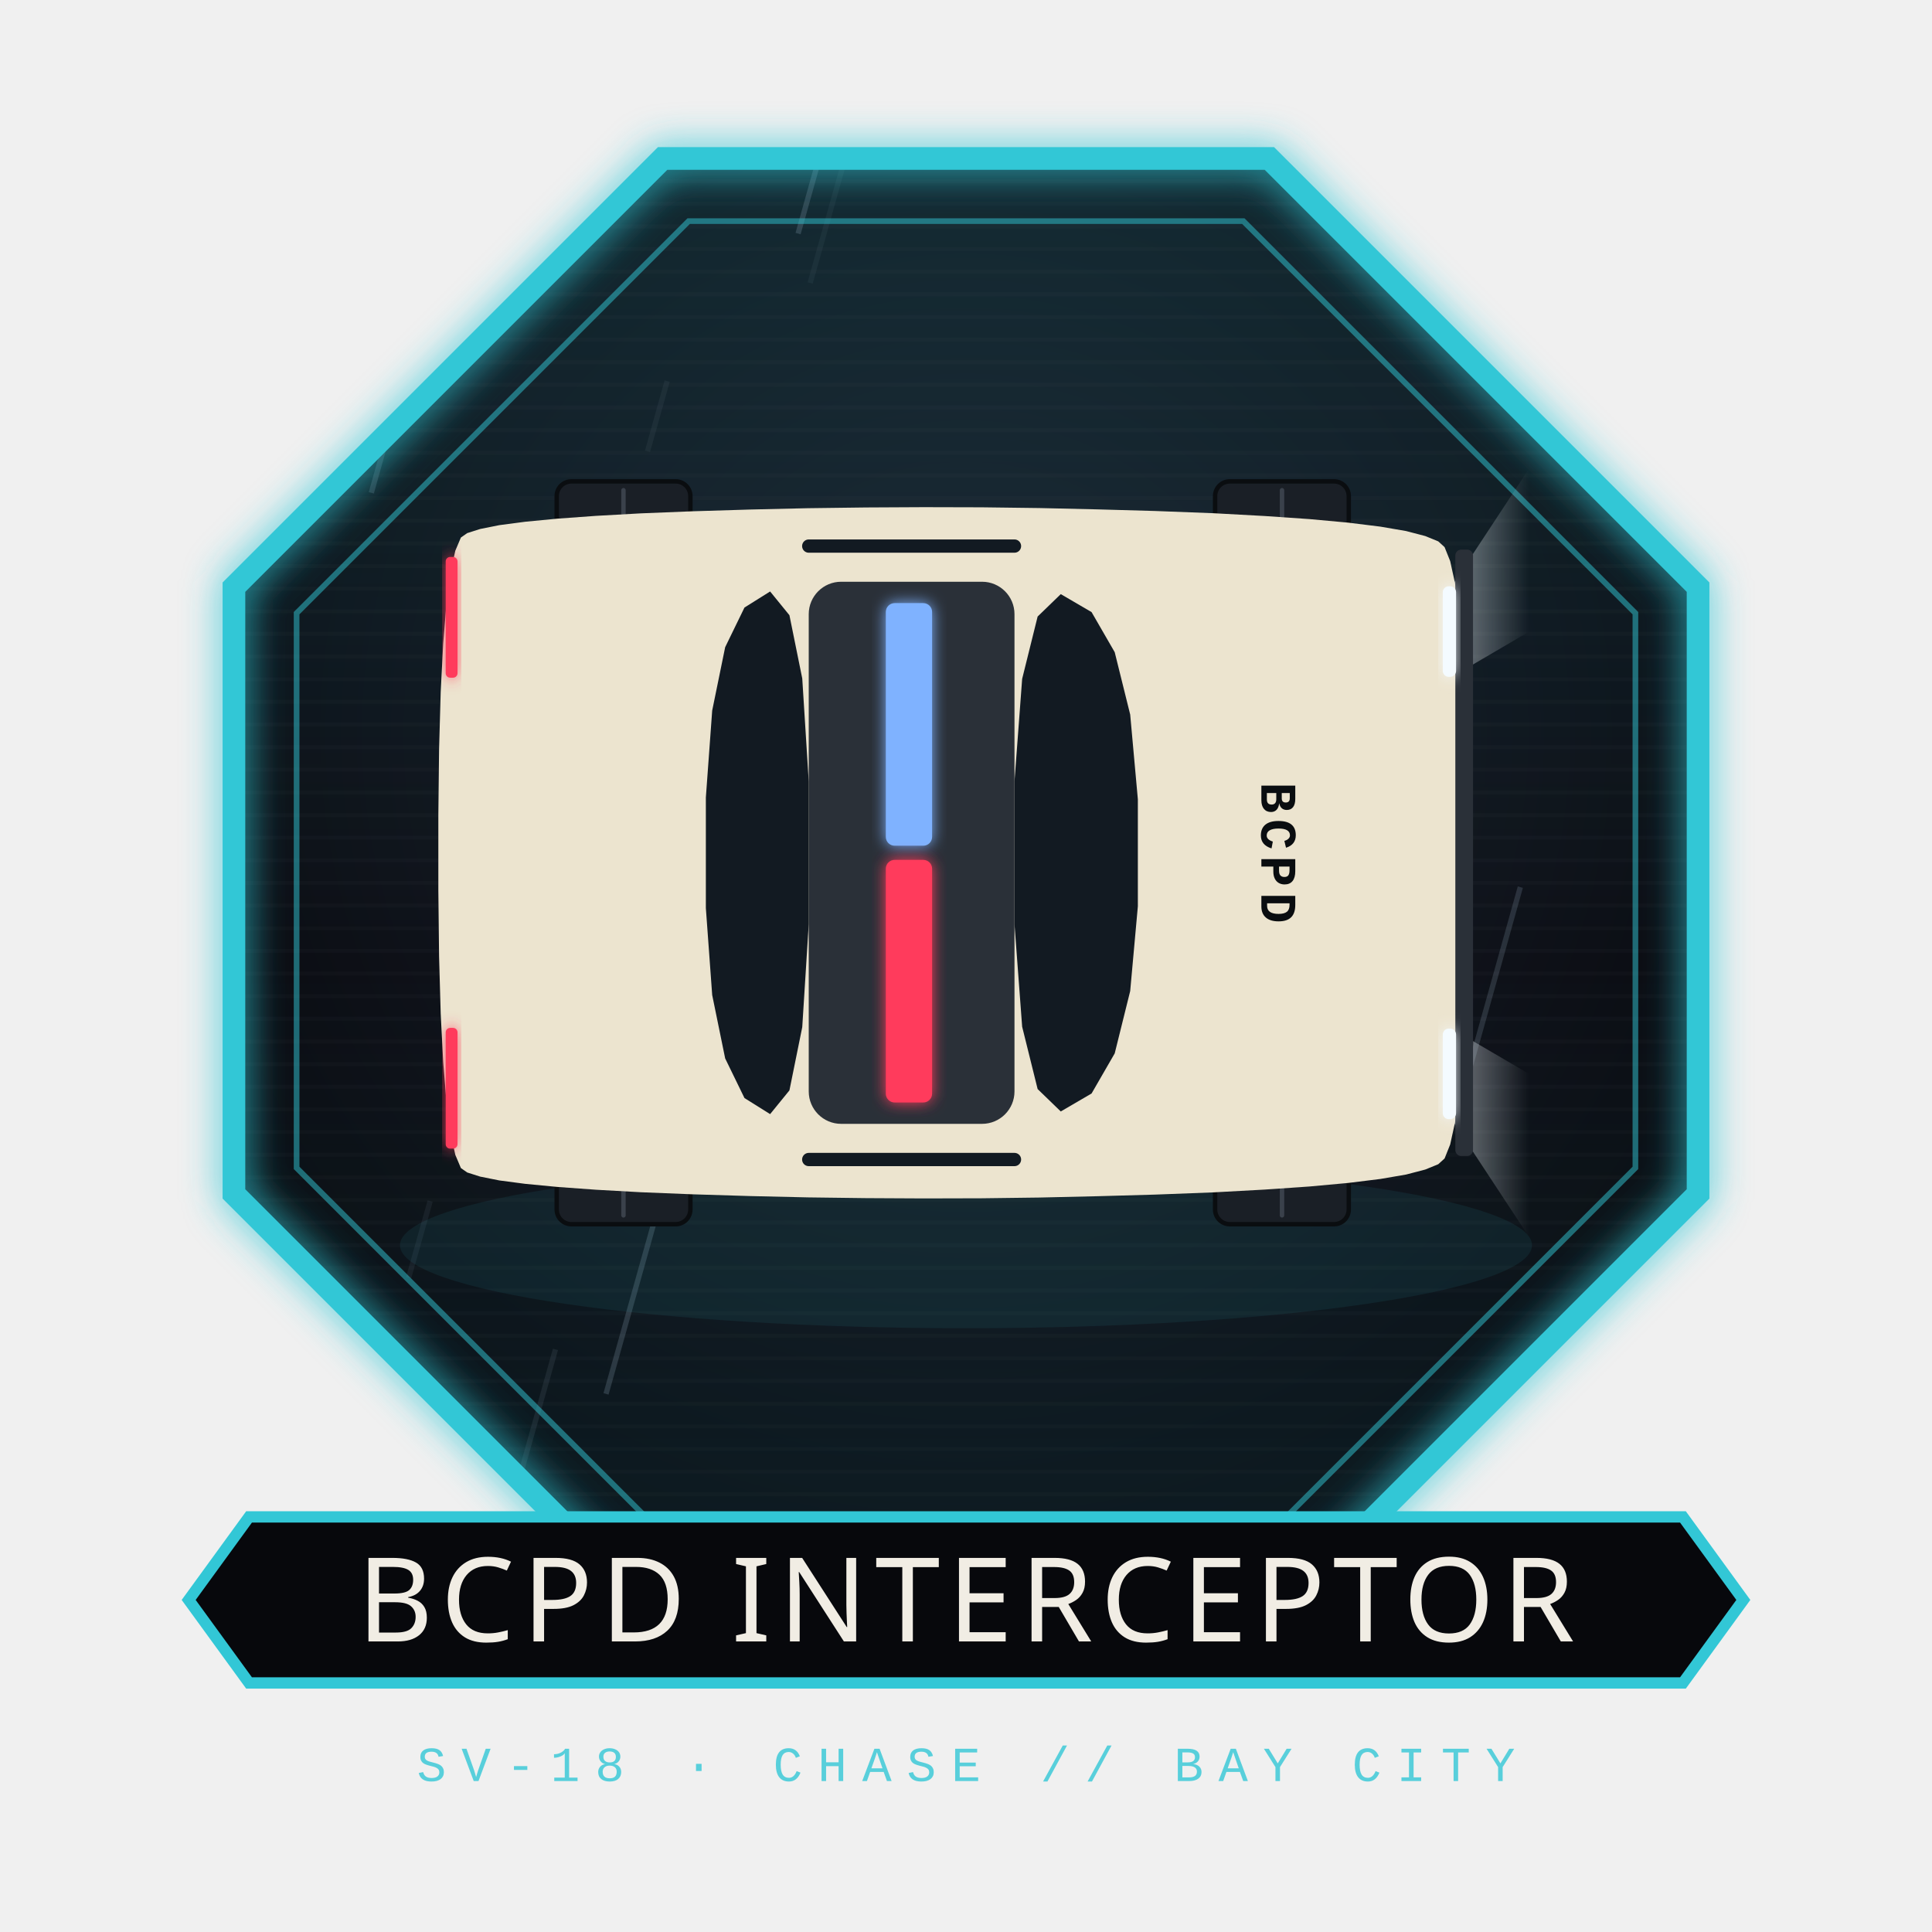
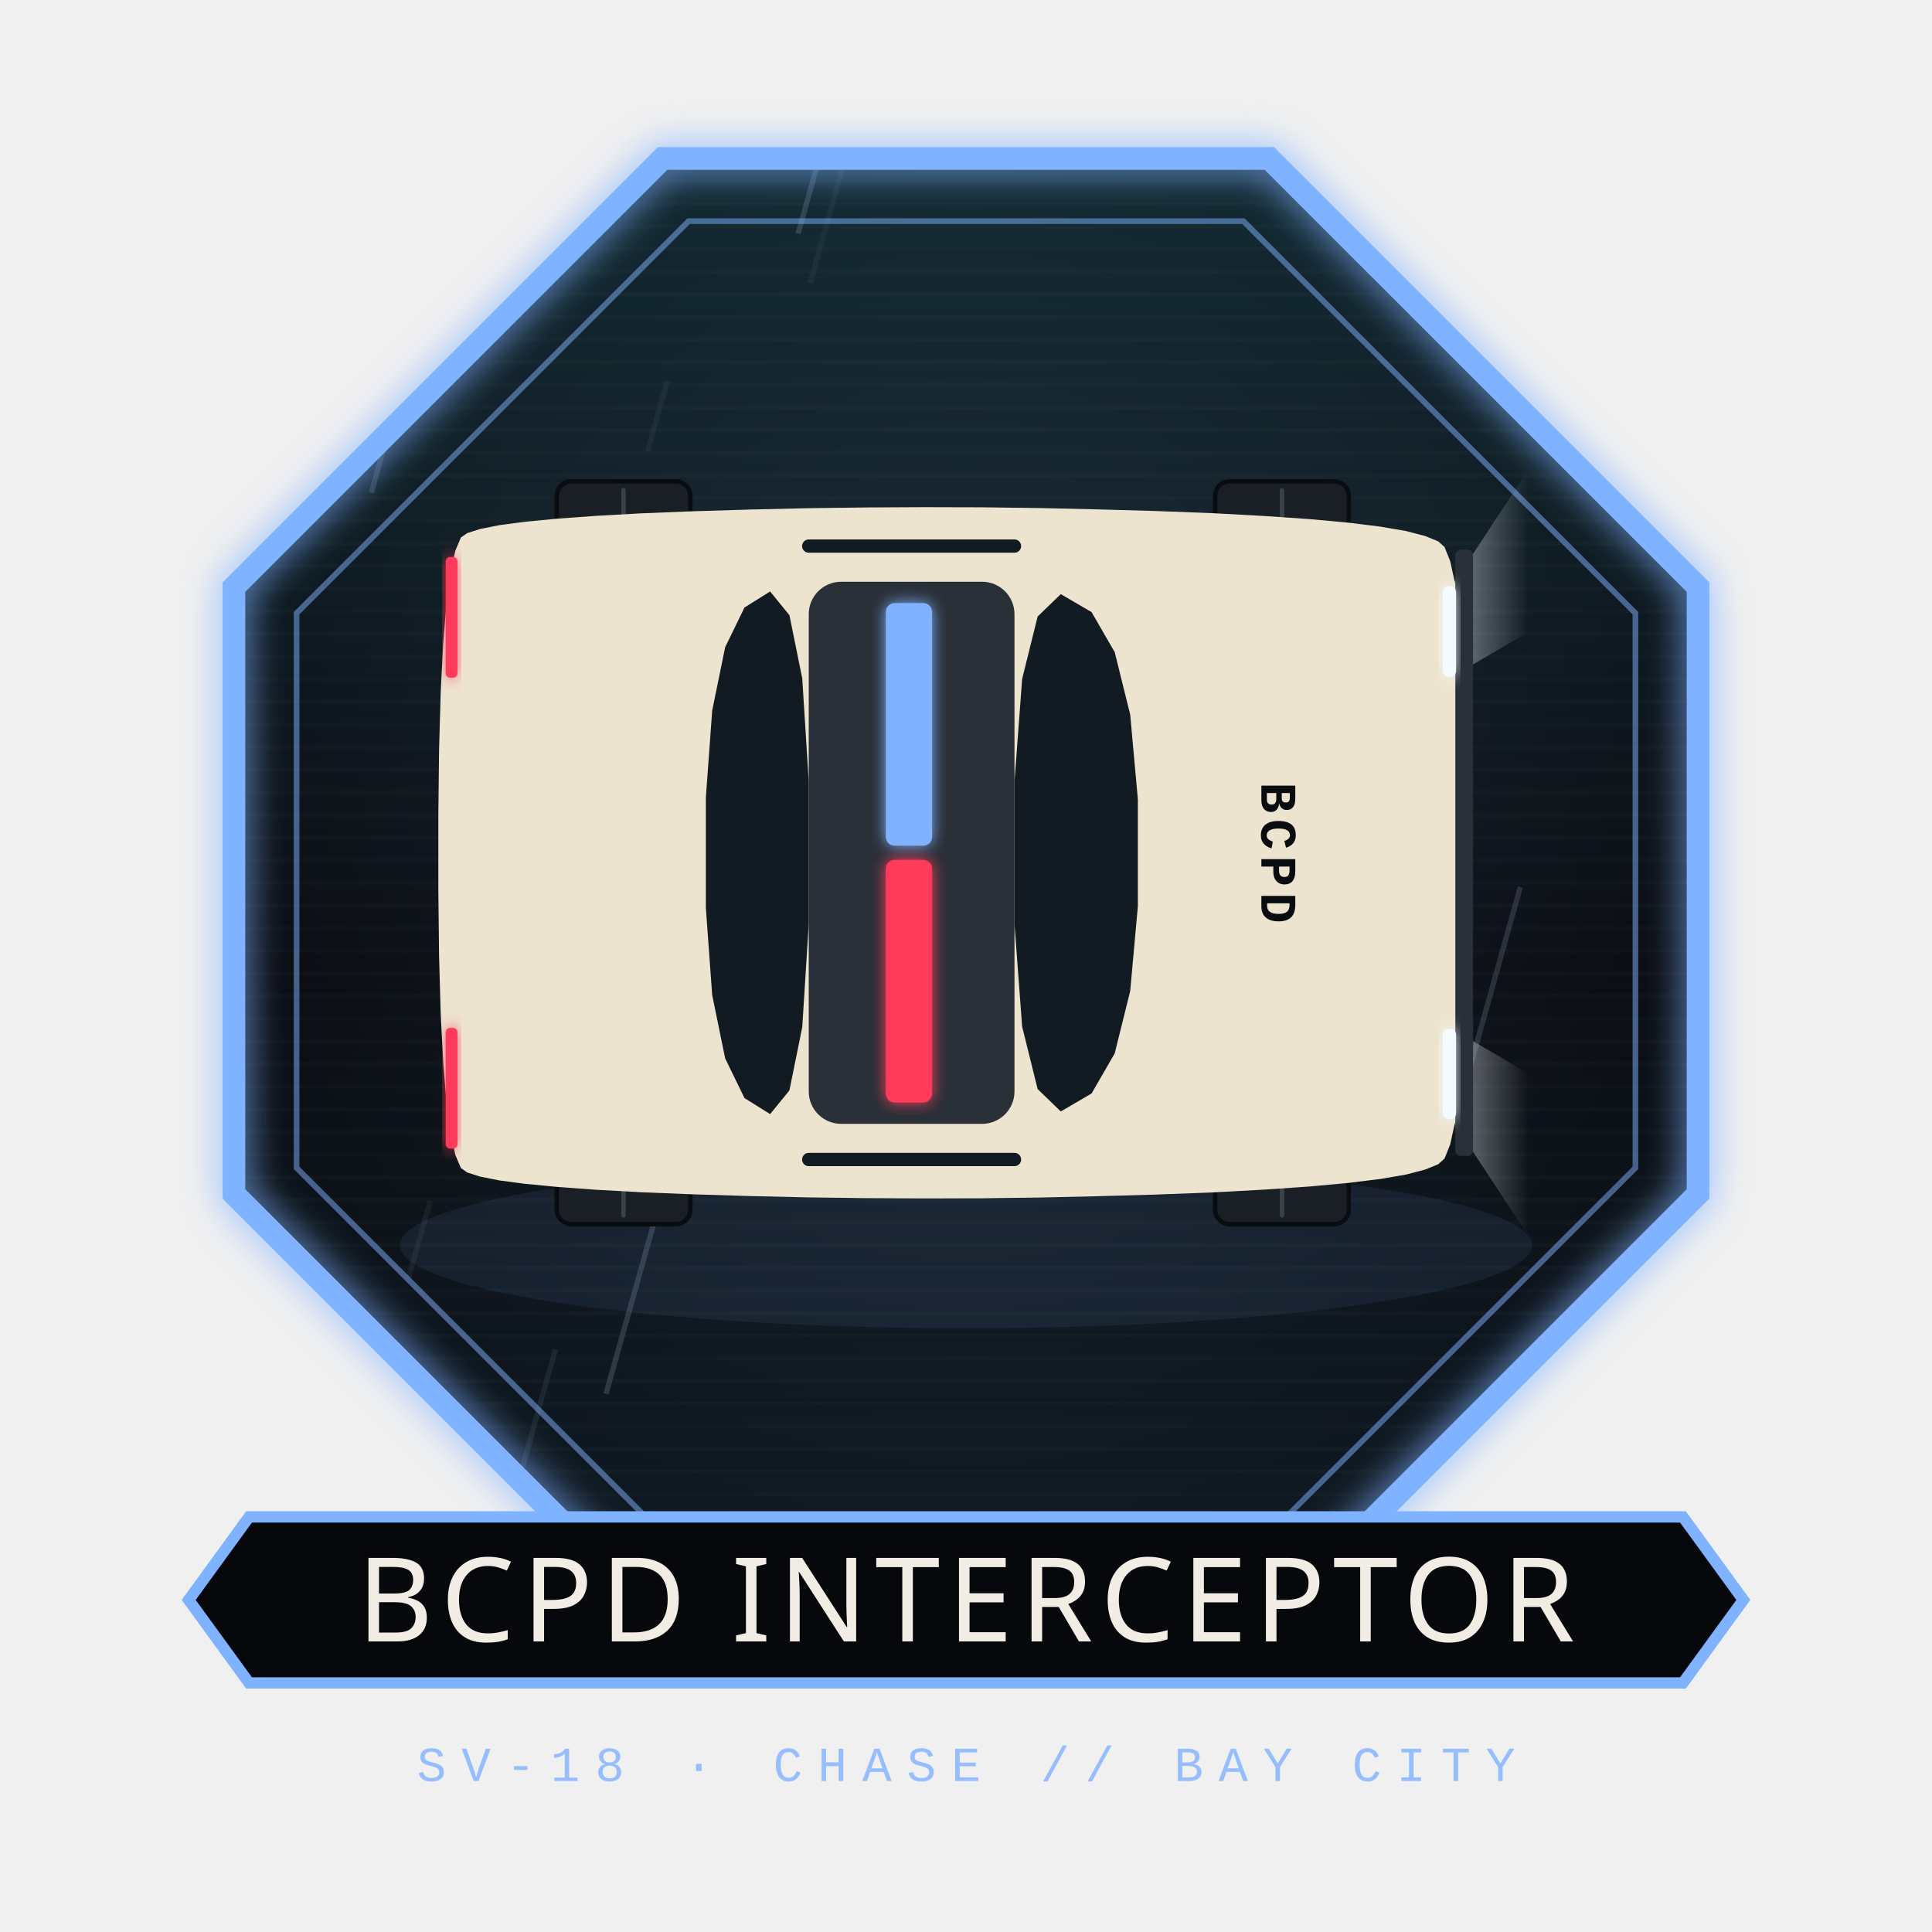
<svg xmlns="http://www.w3.org/2000/svg" viewBox="0 0 512 512" width="512" height="512">
  <defs>
    <filter id="blur">
      <feGaussianBlur stdDeviation="5" />
    </filter>
    <linearGradient id="beam" x1="0" y1="1" x2="0" y2="0">
      <stop offset="0" stop-color="#f4fbff" stop-opacity=".55" />
      <stop offset="1" stop-color="#f4fbff" stop-opacity="0" />
    </linearGradient>
    <radialGradient id="bg" cx="50%" cy="38%" r="70%">
      <stop offset="0" stop-color="#1a1f2b" />
      <stop offset=".55" stop-color="#0b0d13" />
      <stop offset="1" stop-color="#030305" />
    </radialGradient>
    <linearGradient id="haze" x1="0" y1="0" x2="0" y2="1">
      <stop offset="0" stop-color="#32c7d6" stop-opacity=".16" />
      <stop offset=".5" stop-color="#32c7d6" stop-opacity="0" />
-       <stop offset="1" stop-color="#32c7d6" stop-opacity=".14" />
+       <stop offset="1" stop-color="#7fb2ff" stop-opacity=".14" />
    </linearGradient>
    <filter id="glow" x="-30%" y="-30%" width="160%" height="160%">
      <feGaussianBlur stdDeviation="5" result="b" />
      <feMerge>
        <feMergeNode in="b" />
        <feMergeNode in="SourceGraphic" />
      </feMerge>
    </filter>
    <filter id="soft" x="-30%" y="-30%" width="160%" height="160%">
      <feGaussianBlur stdDeviation="2.2" result="b" />
      <feMerge>
        <feMergeNode in="b" />
        <feMergeNode in="b" />
        <feMergeNode in="SourceGraphic" />
      </feMerge>
    </filter>
    <clipPath id="clip">
      <polygon points="450.0,316.4 336.4,430.0 175.6,430.0 62.0,316.4 62.0,155.6 175.6,42.0 336.4,42.0 450.0,155.6" />
    </clipPath>
-     <style>.g{fill:#0d1018;stroke:#32c7d6;stroke-width:4.5;stroke-linejoin:round;stroke-linecap:round}.s{fill:none;stroke:#32c7d6;stroke-width:4.5;stroke-linejoin:round;stroke-linecap:round}.f{fill:#32c7d6;stroke:none}.d{fill:none;stroke:#32c7d6;stroke-width:2;opacity:.55;stroke-linecap:round}</style>
+     <style>.g{fill:#0d1018;stroke:#7fb2ff;stroke-width:4.5;stroke-linejoin:round;stroke-linecap:round}.s{fill:none;stroke:#7fb2ff;stroke-width:4.5;stroke-linejoin:round;stroke-linecap:round}.f{fill:#7fb2ff;stroke:none}.d{fill:none;stroke:#7fb2ff;stroke-width:2;opacity:.55;stroke-linecap:round}</style>
  </defs>
  <g clip-path="url(#clip)">
    <rect width="512" height="512" fill="url(#bg)" />
    <rect width="512" height="512" fill="url(#haze)" />
    <g opacity=".5">
      <line x1="0" y1="6" x2="512" y2="6" stroke="#ffffff" stroke-width="1" opacity=".035" />
      <line x1="0" y1="12" x2="512" y2="12" stroke="#ffffff" stroke-width="1" opacity=".035" />
      <line x1="0" y1="18" x2="512" y2="18" stroke="#ffffff" stroke-width="1" opacity=".035" />
      <line x1="0" y1="24" x2="512" y2="24" stroke="#ffffff" stroke-width="1" opacity=".035" />
      <line x1="0" y1="30" x2="512" y2="30" stroke="#ffffff" stroke-width="1" opacity=".035" />
      <line x1="0" y1="36" x2="512" y2="36" stroke="#ffffff" stroke-width="1" opacity=".035" />
      <line x1="0" y1="42" x2="512" y2="42" stroke="#ffffff" stroke-width="1" opacity=".035" />
      <line x1="0" y1="48" x2="512" y2="48" stroke="#ffffff" stroke-width="1" opacity=".035" />
      <line x1="0" y1="54" x2="512" y2="54" stroke="#ffffff" stroke-width="1" opacity=".035" />
      <line x1="0" y1="60" x2="512" y2="60" stroke="#ffffff" stroke-width="1" opacity=".035" />
      <line x1="0" y1="66" x2="512" y2="66" stroke="#ffffff" stroke-width="1" opacity=".035" />
      <line x1="0" y1="72" x2="512" y2="72" stroke="#ffffff" stroke-width="1" opacity=".035" />
      <line x1="0" y1="78" x2="512" y2="78" stroke="#ffffff" stroke-width="1" opacity=".035" />
      <line x1="0" y1="84" x2="512" y2="84" stroke="#ffffff" stroke-width="1" opacity=".035" />
      <line x1="0" y1="90" x2="512" y2="90" stroke="#ffffff" stroke-width="1" opacity=".035" />
      <line x1="0" y1="96" x2="512" y2="96" stroke="#ffffff" stroke-width="1" opacity=".035" />
      <line x1="0" y1="102" x2="512" y2="102" stroke="#ffffff" stroke-width="1" opacity=".035" />
      <line x1="0" y1="108" x2="512" y2="108" stroke="#ffffff" stroke-width="1" opacity=".035" />
      <line x1="0" y1="114" x2="512" y2="114" stroke="#ffffff" stroke-width="1" opacity=".035" />
      <line x1="0" y1="120" x2="512" y2="120" stroke="#ffffff" stroke-width="1" opacity=".035" />
      <line x1="0" y1="126" x2="512" y2="126" stroke="#ffffff" stroke-width="1" opacity=".035" />
      <line x1="0" y1="132" x2="512" y2="132" stroke="#ffffff" stroke-width="1" opacity=".035" />
      <line x1="0" y1="138" x2="512" y2="138" stroke="#ffffff" stroke-width="1" opacity=".035" />
      <line x1="0" y1="144" x2="512" y2="144" stroke="#ffffff" stroke-width="1" opacity=".035" />
      <line x1="0" y1="150" x2="512" y2="150" stroke="#ffffff" stroke-width="1" opacity=".035" />
      <line x1="0" y1="156" x2="512" y2="156" stroke="#ffffff" stroke-width="1" opacity=".035" />
      <line x1="0" y1="162" x2="512" y2="162" stroke="#ffffff" stroke-width="1" opacity=".035" />
      <line x1="0" y1="168" x2="512" y2="168" stroke="#ffffff" stroke-width="1" opacity=".035" />
      <line x1="0" y1="174" x2="512" y2="174" stroke="#ffffff" stroke-width="1" opacity=".035" />
      <line x1="0" y1="180" x2="512" y2="180" stroke="#ffffff" stroke-width="1" opacity=".035" />
      <line x1="0" y1="186" x2="512" y2="186" stroke="#ffffff" stroke-width="1" opacity=".035" />
      <line x1="0" y1="192" x2="512" y2="192" stroke="#ffffff" stroke-width="1" opacity=".035" />
      <line x1="0" y1="198" x2="512" y2="198" stroke="#ffffff" stroke-width="1" opacity=".035" />
      <line x1="0" y1="204" x2="512" y2="204" stroke="#ffffff" stroke-width="1" opacity=".035" />
      <line x1="0" y1="210" x2="512" y2="210" stroke="#ffffff" stroke-width="1" opacity=".035" />
      <line x1="0" y1="216" x2="512" y2="216" stroke="#ffffff" stroke-width="1" opacity=".035" />
      <line x1="0" y1="222" x2="512" y2="222" stroke="#ffffff" stroke-width="1" opacity=".035" />
      <line x1="0" y1="228" x2="512" y2="228" stroke="#ffffff" stroke-width="1" opacity=".035" />
      <line x1="0" y1="234" x2="512" y2="234" stroke="#ffffff" stroke-width="1" opacity=".035" />
      <line x1="0" y1="240" x2="512" y2="240" stroke="#ffffff" stroke-width="1" opacity=".035" />
      <line x1="0" y1="246" x2="512" y2="246" stroke="#ffffff" stroke-width="1" opacity=".035" />
      <line x1="0" y1="252" x2="512" y2="252" stroke="#ffffff" stroke-width="1" opacity=".035" />
      <line x1="0" y1="258" x2="512" y2="258" stroke="#ffffff" stroke-width="1" opacity=".035" />
      <line x1="0" y1="264" x2="512" y2="264" stroke="#ffffff" stroke-width="1" opacity=".035" />
      <line x1="0" y1="270" x2="512" y2="270" stroke="#ffffff" stroke-width="1" opacity=".035" />
      <line x1="0" y1="276" x2="512" y2="276" stroke="#ffffff" stroke-width="1" opacity=".035" />
      <line x1="0" y1="282" x2="512" y2="282" stroke="#ffffff" stroke-width="1" opacity=".035" />
      <line x1="0" y1="288" x2="512" y2="288" stroke="#ffffff" stroke-width="1" opacity=".035" />
      <line x1="0" y1="294" x2="512" y2="294" stroke="#ffffff" stroke-width="1" opacity=".035" />
      <line x1="0" y1="300" x2="512" y2="300" stroke="#ffffff" stroke-width="1" opacity=".035" />
      <line x1="0" y1="306" x2="512" y2="306" stroke="#ffffff" stroke-width="1" opacity=".035" />
      <line x1="0" y1="312" x2="512" y2="312" stroke="#ffffff" stroke-width="1" opacity=".035" />
      <line x1="0" y1="318" x2="512" y2="318" stroke="#ffffff" stroke-width="1" opacity=".035" />
      <line x1="0" y1="324" x2="512" y2="324" stroke="#ffffff" stroke-width="1" opacity=".035" />
      <line x1="0" y1="330" x2="512" y2="330" stroke="#ffffff" stroke-width="1" opacity=".035" />
      <line x1="0" y1="336" x2="512" y2="336" stroke="#ffffff" stroke-width="1" opacity=".035" />
      <line x1="0" y1="342" x2="512" y2="342" stroke="#ffffff" stroke-width="1" opacity=".035" />
      <line x1="0" y1="348" x2="512" y2="348" stroke="#ffffff" stroke-width="1" opacity=".035" />
      <line x1="0" y1="354" x2="512" y2="354" stroke="#ffffff" stroke-width="1" opacity=".035" />
      <line x1="0" y1="360" x2="512" y2="360" stroke="#ffffff" stroke-width="1" opacity=".035" />
      <line x1="0" y1="366" x2="512" y2="366" stroke="#ffffff" stroke-width="1" opacity=".035" />
      <line x1="0" y1="372" x2="512" y2="372" stroke="#ffffff" stroke-width="1" opacity=".035" />
      <line x1="0" y1="378" x2="512" y2="378" stroke="#ffffff" stroke-width="1" opacity=".035" />
      <line x1="0" y1="384" x2="512" y2="384" stroke="#ffffff" stroke-width="1" opacity=".035" />
      <line x1="0" y1="390" x2="512" y2="390" stroke="#ffffff" stroke-width="1" opacity=".035" />
      <line x1="0" y1="396" x2="512" y2="396" stroke="#ffffff" stroke-width="1" opacity=".035" />
      <line x1="0" y1="402" x2="512" y2="402" stroke="#ffffff" stroke-width="1" opacity=".035" />
      <line x1="0" y1="408" x2="512" y2="408" stroke="#ffffff" stroke-width="1" opacity=".035" />
      <line x1="0" y1="414" x2="512" y2="414" stroke="#ffffff" stroke-width="1" opacity=".035" />
      <line x1="0" y1="420" x2="512" y2="420" stroke="#ffffff" stroke-width="1" opacity=".035" />
      <line x1="0" y1="426" x2="512" y2="426" stroke="#ffffff" stroke-width="1" opacity=".035" />
      <line x1="0" y1="432" x2="512" y2="432" stroke="#ffffff" stroke-width="1" opacity=".035" />
      <line x1="0" y1="438" x2="512" y2="438" stroke="#ffffff" stroke-width="1" opacity=".035" />
      <line x1="0" y1="444" x2="512" y2="444" stroke="#ffffff" stroke-width="1" opacity=".035" />
      <line x1="0" y1="450" x2="512" y2="450" stroke="#ffffff" stroke-width="1" opacity=".035" />
      <line x1="0" y1="456" x2="512" y2="456" stroke="#ffffff" stroke-width="1" opacity=".035" />
      <line x1="0" y1="462" x2="512" y2="462" stroke="#ffffff" stroke-width="1" opacity=".035" />
      <line x1="0" y1="468" x2="512" y2="468" stroke="#ffffff" stroke-width="1" opacity=".035" />
      <line x1="0" y1="474" x2="512" y2="474" stroke="#ffffff" stroke-width="1" opacity=".035" />
      <line x1="0" y1="480" x2="512" y2="480" stroke="#ffffff" stroke-width="1" opacity=".035" />
      <line x1="0" y1="486" x2="512" y2="486" stroke="#ffffff" stroke-width="1" opacity=".035" />
      <line x1="0" y1="492" x2="512" y2="492" stroke="#ffffff" stroke-width="1" opacity=".035" />
      <line x1="0" y1="498" x2="512" y2="498" stroke="#ffffff" stroke-width="1" opacity=".035" />
      <line x1="0" y1="504" x2="512" y2="504" stroke="#ffffff" stroke-width="1" opacity=".035" />
      <line x1="0" y1="510" x2="512" y2="510" stroke="#ffffff" stroke-width="1" opacity=".035" />
    </g>
    <line x1="369.6" y1="-8.3" x2="355.3" y2="42.6" stroke="#9fb6c8" stroke-width="1.4" opacity="0.13" />
    <line x1="536.7" y1="5.2" x2="530.7" y2="26.6" stroke="#9fb6c8" stroke-width="1.4" opacity="0.09" />
    <line x1="483.1" y1="235.4" x2="476.2" y2="260.1" stroke="#9fb6c8" stroke-width="1.4" opacity="0.22" />
    <line x1="530.9" y1="212.7" x2="516.6" y2="263.8" stroke="#9fb6c8" stroke-width="1.4" opacity="0.08" />
    <line x1="222.5" y1="469.1" x2="209.0" y2="517.4" stroke="#9fb6c8" stroke-width="1.4" opacity="0.06" />
    <line x1="402.9" y1="235.1" x2="387.9" y2="288.8" stroke="#9fb6c8" stroke-width="1.4" opacity="0.19" />
    <line x1="307.6" y1="168.9" x2="302.4" y2="187.6" stroke="#9fb6c8" stroke-width="1.4" opacity="0.14" />
    <line x1="443.8" y1="401.3" x2="435.0" y2="432.7" stroke="#9fb6c8" stroke-width="1.4" opacity="0.09" />
    <line x1="523.8" y1="-0.3" x2="513.8" y2="35.5" stroke="#9fb6c8" stroke-width="1.4" opacity="0.18" />
    <line x1="282.0" y1="167.1" x2="267.8" y2="217.8" stroke="#9fb6c8" stroke-width="1.4" opacity="0.10" />
    <line x1="300.3" y1="-5.4" x2="289.2" y2="34.5" stroke="#9fb6c8" stroke-width="1.4" opacity="0.13" />
    <line x1="551.2" y1="102.3" x2="543.0" y2="131.5" stroke="#9fb6c8" stroke-width="1.4" opacity="0.19" />
    <line x1="176.9" y1="311.2" x2="160.6" y2="369.4" stroke="#9fb6c8" stroke-width="1.4" opacity="0.21" />
    <line x1="-30.6" y1="61.5" x2="-40.9" y2="98.3" stroke="#9fb6c8" stroke-width="1.4" opacity="0.17" />
    <line x1="51.8" y1="461.8" x2="44.5" y2="487.6" stroke="#9fb6c8" stroke-width="1.4" opacity="0.17" />
    <line x1="228.0" y1="2.9" x2="211.5" y2="61.9" stroke="#9fb6c8" stroke-width="1.4" opacity="0.21" />
    <line x1="200.4" y1="148.6" x2="191.3" y2="180.9" stroke="#9fb6c8" stroke-width="1.4" opacity="0.18" />
    <line x1="385.5" y1="393.1" x2="378.7" y2="417.4" stroke="#9fb6c8" stroke-width="1.4" opacity="0.21" />
    <line x1="506.4" y1="198.2" x2="493.8" y2="243.5" stroke="#9fb6c8" stroke-width="1.4" opacity="0.11" />
    <line x1="176.8" y1="101.0" x2="171.6" y2="119.6" stroke="#9fb6c8" stroke-width="1.4" opacity="0.07" />
    <line x1="435.5" y1="342.9" x2="426.2" y2="375.8" stroke="#9fb6c8" stroke-width="1.4" opacity="0.08" />
    <line x1="106.3" y1="458.8" x2="90.0" y2="517.3" stroke="#9fb6c8" stroke-width="1.4" opacity="0.16" />
    <line x1="7.6" y1="189.5" x2="-3.4" y2="228.9" stroke="#9fb6c8" stroke-width="1.4" opacity="0.18" />
    <line x1="276.7" y1="411.1" x2="265.6" y2="450.5" stroke="#9fb6c8" stroke-width="1.4" opacity="0.20" />
    <line x1="44.1" y1="168.5" x2="37.4" y2="192.6" stroke="#9fb6c8" stroke-width="1.4" opacity="0.18" />
    <line x1="502.9" y1="334.6" x2="489.2" y2="383.8" stroke="#9fb6c8" stroke-width="1.4" opacity="0.09" />
    <line x1="147.2" y1="357.6" x2="131.3" y2="414.5" stroke="#9fb6c8" stroke-width="1.4" opacity="0.10" />
    <line x1="44.0" y1="336.6" x2="27.7" y2="394.9" stroke="#9fb6c8" stroke-width="1.4" opacity="0.17" />
    <line x1="547.3" y1="384.4" x2="536.0" y2="424.9" stroke="#9fb6c8" stroke-width="1.4" opacity="0.12" />
    <line x1="114.0" y1="318.3" x2="108.3" y2="338.6" stroke="#9fb6c8" stroke-width="1.4" opacity="0.08" />
    <line x1="226.7" y1="32.1" x2="214.7" y2="75.0" stroke="#9fb6c8" stroke-width="1.4" opacity="0.06" />
    <line x1="212.5" y1="-38.3" x2="200.9" y2="3.0" stroke="#9fb6c8" stroke-width="1.4" opacity="0.21" />
    <line x1="105.4" y1="105.6" x2="98.4" y2="130.6" stroke="#9fb6c8" stroke-width="1.4" opacity="0.19" />
    <line x1="63.6" y1="393.8" x2="50.2" y2="441.7" stroke="#9fb6c8" stroke-width="1.4" opacity="0.14" />
-     <ellipse cx="256" cy="330" rx="150" ry="22" fill="#32c7d6" opacity=".08" />
+     <ellipse cx="256" cy="330" rx="150" ry="22" fill="#7fb2ff" opacity=".08" />
  </g>
-   <polygon points="450.0,316.4 336.4,430.0 175.6,430.0 62.0,316.4 62.0,155.6 175.6,42.0 336.4,42.0 450.0,155.6" fill="none" stroke="#32c7d6" stroke-width="6" filter="url(#glow)" />
-   <polygon points="433.4,309.5 329.5,413.4 182.5,413.4 78.6,309.5 78.6,162.5 182.5,58.6 329.5,58.6 433.4,162.5" fill="none" stroke="#32c7d6" stroke-width="1.5" opacity=".5" />
+   <polygon points="450.0,316.4 336.4,430.0 175.6,430.0 62.0,316.4 62.0,155.6 175.6,42.0 336.4,42.0 450.0,155.6" fill="none" stroke="#7fb2ff" stroke-width="6" filter="url(#glow)" />
+   <polygon points="433.4,309.5 329.5,413.4 182.5,413.4 78.6,309.5 78.6,162.5 182.5,58.6 329.5,58.6 433.4,162.5" fill="none" stroke="#7fb2ff" stroke-width="1.5" opacity=".5" />
  <g transform="translate(256 226) scale(1.0)">
    <g transform="rotate(90) scale(0.3906) translate(-256.0 -384.0)">
      <rect x="4.0" y="124.3" width="66.6" height="90.7" rx="10.0" fill="#1a1f26" stroke="#0a0d10" stroke-width="3" />
      <line x1="10.0" y1="169.6" x2="64.6" y2="169.6" stroke="#3a414b" stroke-width="3.0" stroke-linecap="round" />
      <rect x="441.4" y="124.3" width="66.6" height="90.7" rx="10.0" fill="#1a1f26" stroke="#0a0d10" stroke-width="3" />
      <line x1="447.4" y1="169.6" x2="502.0" y2="169.6" stroke="#3a414b" stroke-width="3.0" stroke-linecap="round" />
      <rect x="4.0" y="571.0" width="66.6" height="90.7" rx="10.0" fill="#1a1f26" stroke="#0a0d10" stroke-width="3" />
      <line x1="10.0" y1="616.4" x2="64.6" y2="616.4" stroke="#3a414b" stroke-width="3.0" stroke-linecap="round" />
      <rect x="441.4" y="571.0" width="66.6" height="90.7" rx="10.0" fill="#1a1f26" stroke="#0a0d10" stroke-width="3" />
      <line x1="447.4" y1="616.4" x2="502.0" y2="616.4" stroke="#3a414b" stroke-width="3.0" stroke-linecap="round" />
      <path d="M75.2,54.5 L136.7,54.5 L106.0,2.0 L-4.6,2.0 Z" fill="url(#beam)" opacity=".8" />
      <path d="M375.3,54.5 L436.8,54.5 L516.6,2.0 L406.0,2.0 Z" fill="url(#beam)" opacity=".8" />
      <path d="M463.4,59.3 L467.3,63.6 L470.9,72.4 L474.3,85.4 L477.3,102.9 L480.0,124.7 L482.4,150.9 L484.5,181.4 L486.4,216.3 L487.9,255.6 L489.0,294.8 L489.9,334.1 L490.4,373.4 L490.5,412.6 L490.3,451.9 L489.8,491.2 L488.9,530.4 L487.7,569.7 L486.3,604.6 L484.6,635.1 L482.7,661.3 L480.6,683.1 L478.3,700.6 L475.7,713.6 L472.9,722.4 L469.9,726.7 L460.9,730.5 L445.9,733.8 L424.9,736.5 L398.0,738.7 L365.1,740.4 L326.3,741.5 L281.4,742.0 L230.6,742.0 L185.7,741.5 L146.9,740.4 L114.0,738.7 L87.1,736.5 L66.1,733.8 L51.1,730.5 L42.1,726.7 L39.1,722.4 L36.3,713.6 L33.7,700.6 L31.4,683.1 L29.3,661.3 L27.4,635.1 L25.7,604.6 L24.3,569.7 L23.1,530.4 L22.2,491.2 L21.7,451.9 L21.5,412.6 L21.6,373.4 L22.1,334.1 L23.0,294.8 L24.1,255.6 L25.6,216.3 L27.5,181.4 L29.6,150.9 L32.0,124.7 L34.7,102.9 L37.7,85.4 L41.1,72.4 L44.7,63.6 L48.6,59.3 L58.1,55.5 L73.2,52.2 L93.8,49.5 L120.0,47.3 L151.7,45.6 L189.0,44.5 L231.8,44.0 L280.2,44.0 L323.0,44.5 L360.3,45.6 L392.0,47.3 L418.2,49.5 L438.8,52.2 L453.9,55.5 Z" fill="#ece4cf" />
      <path d="M419.3,298.8 L431.5,319.7 L416.3,335.4 L374.0,345.9 L304.4,351.1 L207.6,351.1 L138.0,345.9 L95.7,335.4 L80.5,319.7 L92.7,298.8 L119.9,283.1 L162.2,272.6 L219.7,267.4 L292.3,267.4 L349.8,272.6 L392.1,283.1 Z" fill="#121a22" />
      <rect x="72.1" y="351.1" width="367.8" height="139.6" rx="22.0" fill="#2a3038" />
      <path d="M433.3,516.9 L422.4,534.3 L395.5,547.4 L352.5,556.2 L293.5,560.5 L218.5,560.5 L159.5,556.2 L116.5,547.4 L89.6,534.3 L78.7,516.9 L94.8,503.8 L137.7,495.1 L207.6,490.7 L304.4,490.7 L374.3,495.1 L417.2,503.8 Z" fill="#121a22" />
      <line x1="47.9" y1="351.1" x2="47.9" y2="490.7" stroke="#121a22" stroke-width="9.0" stroke-linecap="round" />
      <line x1="464.1" y1="351.1" x2="464.1" y2="490.7" stroke="#121a22" stroke-width="9.0" stroke-linecap="round" />
      <rect x="86.6" y="407.0" width="164.6" height="31.4" rx="6.0" fill="#7fb2ff" filter="url(#glow)" />
      <rect x="260.8" y="407.0" width="164.6" height="31.4" rx="6.0" fill="#ff3b5c" filter="url(#glow)" />
      <text x="256.0" y="183.6" text-anchor="middle" font-family="Courier New,monospace" font-weight="700" font-size="34.9" letter-spacing="4" fill="#0a0d10">BCPD</text>
      <rect x="50.3" y="40.0" width="411.4" height="12.0" rx="4.0" fill="#2a3038" />
      <rect x="75.2" y="51.5" width="61.4" height="9.0" rx="4.0" fill="#f4fbff" filter="url(#glow)" />
      <rect x="375.3" y="51.5" width="61.4" height="9.0" rx="4.0" fill="#f4fbff" filter="url(#glow)" />
      <rect x="55.3" y="729.0" width="81.9" height="8.0" rx="3.0" fill="#ff3b5c" filter="url(#glow)" />
      <rect x="374.8" y="729.0" width="81.9" height="8.0" rx="3.0" fill="#ff3b5c" filter="url(#glow)" />
    </g>
  </g>
  <g>
-     <path d="M66,402 L446,402 L462,424 L446,446 L66,446 L50,424 Z" fill="#07080c" stroke="#32c7d6" stroke-width="3" />
+     <path d="M66,402 L446,402 L462,424 L446,446 L66,446 L50,424 Z" fill="#07080c" stroke="#7fb2ff" stroke-width="3" />
    <text x="256" y="435" text-anchor="middle" font-family="Bebas Neue, Oswald, Impact, 'Arial Narrow', sans-serif" font-size="31" letter-spacing="2" fill="#f1ede4">BCPD INTERCEPTOR</text>
  </g>
-   <text x="256" y="472" text-anchor="middle" font-family="Courier New, monospace" font-size="13" letter-spacing="4" fill="#32c7d6" opacity=".8">SV-18 · CHASE // BAY CITY</text>
+   <text x="256" y="472" text-anchor="middle" font-family="Courier New, monospace" font-size="13" letter-spacing="4" fill="#7fb2ff" opacity=".8">SV-18 · CHASE // BAY CITY</text>
</svg>
